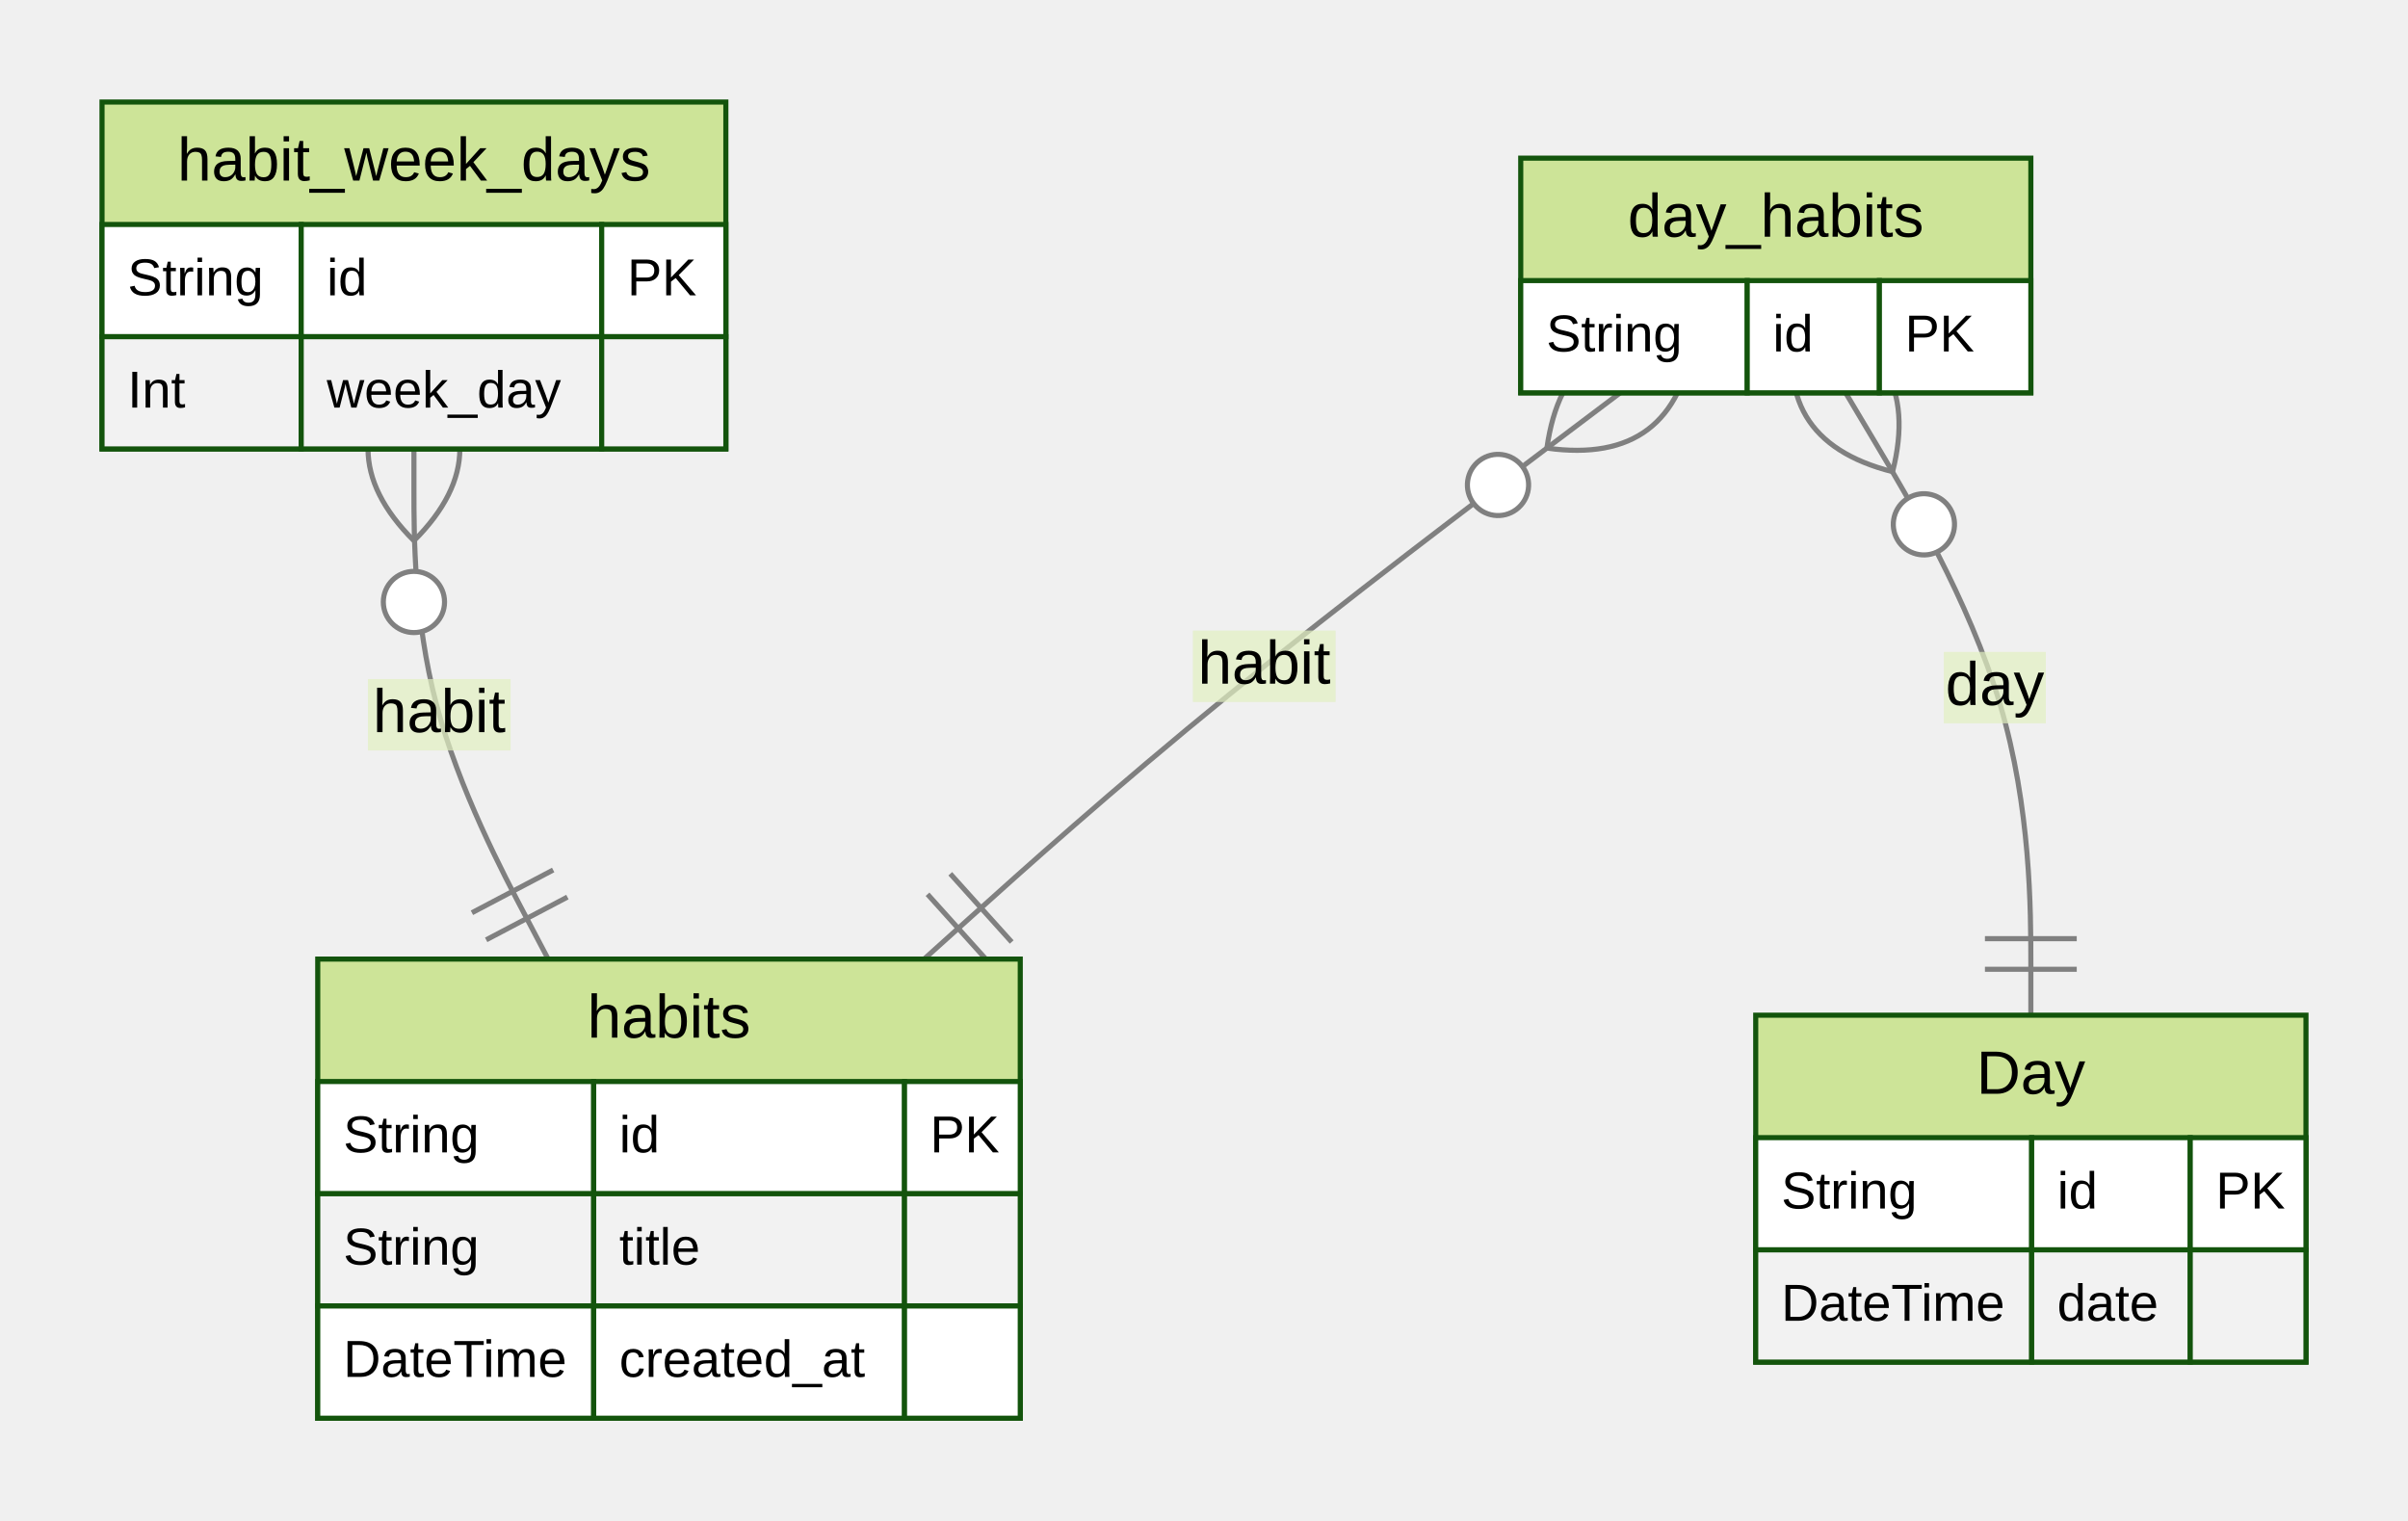
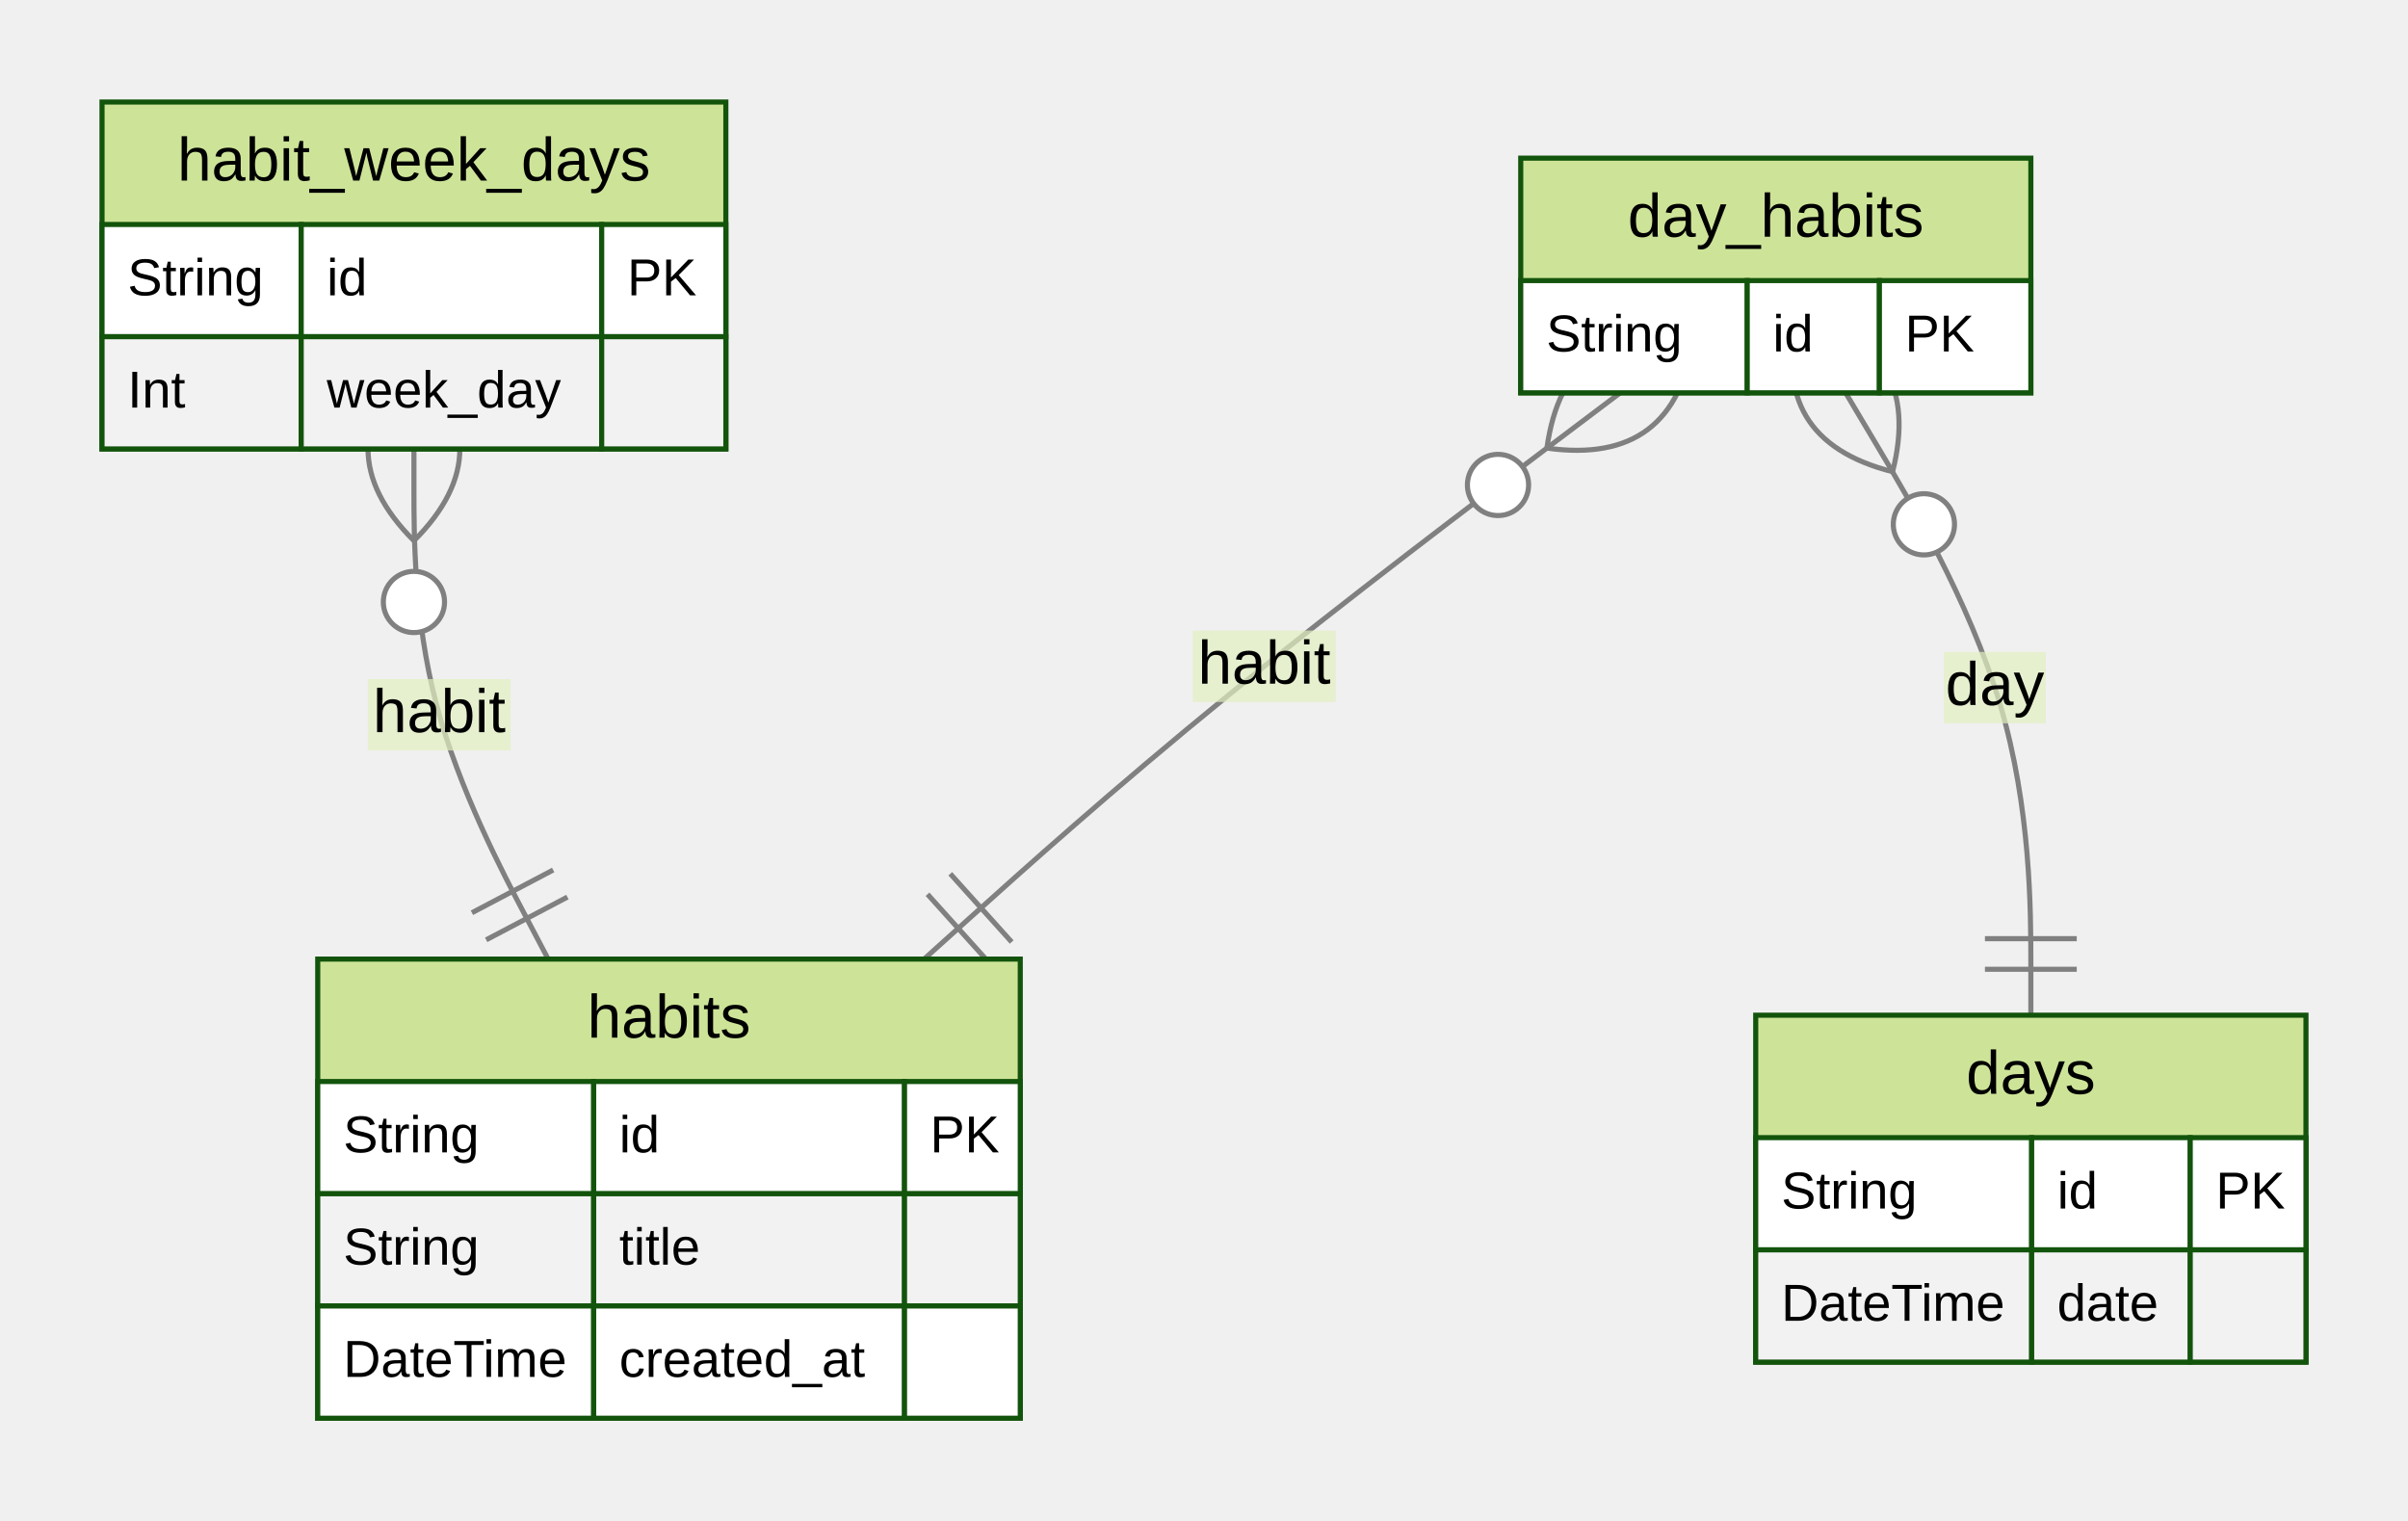
<svg xmlns="http://www.w3.org/2000/svg" aria-roledescription="er" viewBox="0 0 472.051 298" style="max-width: 472.051px; background-color: white;" width="100%" id="mermaid-0">
  <style>#mermaid-0{font-family:"trebuchet ms",verdana,arial,sans-serif;font-size:16px;fill:#000000;}#mermaid-0 .error-icon{fill:#552222;}#mermaid-0 .error-text{fill:#552222;stroke:#552222;}#mermaid-0 .edge-thickness-normal{stroke-width:2px;}#mermaid-0 .edge-thickness-thick{stroke-width:3.5px;}#mermaid-0 .edge-pattern-solid{stroke-dasharray:0;}#mermaid-0 .edge-pattern-dashed{stroke-dasharray:3;}#mermaid-0 .edge-pattern-dotted{stroke-dasharray:2;}#mermaid-0 .marker{fill:#000000;stroke:#000000;}#mermaid-0 .marker.cross{stroke:#000000;}#mermaid-0 svg{font-family:"trebuchet ms",verdana,arial,sans-serif;font-size:16px;}#mermaid-0 .entityBox{fill:#cde498;stroke:#13540c;}#mermaid-0 .attributeBoxOdd{fill:#ffffff;stroke:#13540c;}#mermaid-0 .attributeBoxEven{fill:#f2f2f2;stroke:#13540c;}#mermaid-0 .relationshipLabelBox{fill:hsl(78.158, 58.462%, 84.51%);opacity:0.7;background-color:hsl(78.158, 58.462%, 84.51%);}#mermaid-0 .relationshipLabelBox rect{opacity:0.5;}#mermaid-0 .relationshipLine{stroke:#000000;}#mermaid-0 .entityTitleText{text-anchor:middle;font-size:18px;fill:#000000;}#mermaid-0 :root{--mermaid-font-family:"trebuchet ms",verdana,arial,sans-serif;}</style>
  <g />
  <defs>
    <marker orient="auto" markerHeight="18" markerWidth="18" refY="9" refX="0" id="ONLY_ONE_START">
      <path d="M9,0 L9,18 M15,0 L15,18" fill="none" stroke="gray" />
    </marker>
  </defs>
  <defs>
    <marker orient="auto" markerHeight="18" markerWidth="18" refY="9" refX="18" id="ONLY_ONE_END">
      <path d="M3,0 L3,18 M9,0 L9,18" fill="none" stroke="gray" />
    </marker>
  </defs>
  <defs>
    <marker orient="auto" markerHeight="18" markerWidth="30" refY="9" refX="0" id="ZERO_OR_ONE_START">
      <circle r="6" cy="9" cx="21" fill="white" stroke="gray" />
      <path d="M9,0 L9,18" fill="none" stroke="gray" />
    </marker>
  </defs>
  <defs>
    <marker orient="auto" markerHeight="18" markerWidth="30" refY="9" refX="30" id="ZERO_OR_ONE_END">
      <circle r="6" cy="9" cx="9" fill="white" stroke="gray" />
      <path d="M21,0 L21,18" fill="none" stroke="gray" />
    </marker>
  </defs>
  <defs>
    <marker orient="auto" markerHeight="36" markerWidth="45" refY="18" refX="18" id="ONE_OR_MORE_START">
      <path d="M0,18 Q 18,0 36,18 Q 18,36 0,18 M42,9 L42,27" fill="none" stroke="gray" />
    </marker>
  </defs>
  <defs>
    <marker orient="auto" markerHeight="36" markerWidth="45" refY="18" refX="27" id="ONE_OR_MORE_END">
      <path d="M3,9 L3,27 M9,18 Q27,0 45,18 Q27,36 9,18" fill="none" stroke="gray" />
    </marker>
  </defs>
  <defs>
    <marker orient="auto" markerHeight="36" markerWidth="57" refY="18" refX="18" id="ZERO_OR_MORE_START">
      <circle r="6" cy="18" cx="48" fill="white" stroke="gray" />
      <path d="M0,18 Q18,0 36,18 Q18,36 0,18" fill="none" stroke="gray" />
    </marker>
  </defs>
  <defs>
    <marker orient="auto" markerHeight="36" markerWidth="57" refY="18" refX="39" id="ZERO_OR_MORE_END">
      <circle r="6" cy="18" cx="9" fill="white" stroke="gray" />
      <path d="M21,18 Q39,0 57,18 Q39,36 21,18" fill="none" stroke="gray" />
    </marker>
  </defs>
  <path style="stroke: gray; fill: none;" marker-start="url(#ZERO_OR_MORE_START)" marker-end="url(#ONLY_ONE_END)" d="M81.146,88L81.146,96.333C81.146,104.667,81.146,121.333,85.532,138C89.918,154.667,98.69,171.333,103.076,179.667L107.462,188" class="er relationshipLine" />
  <path style="stroke: gray; fill: none;" marker-start="url(#ZERO_OR_MORE_START)" marker-end="url(#ONLY_ONE_END)" d="M361.807,77L367.859,87.167C373.91,97.333,386.013,117.667,392.065,138C398.116,158.333,398.116,178.667,398.116,188.833L398.116,199" class="er relationshipLine" />
  <path style="stroke: gray; fill: none;" marker-start="url(#ZERO_OR_MORE_START)" marker-end="url(#ONLY_ONE_END)" d="M317.615,77L304.132,87.167C290.65,97.333,263.685,117.667,240.941,136.167C218.198,154.667,199.676,171.333,190.416,179.667L181.155,188" class="er relationshipLine" />
-   <g transform="translate(62.28748,188 )" id="entity-habits-f5c8d32b-a1d8-449e-ad05-f5d62dddffc6">
+   <g transform="translate(62.28748,188 )" id="entity-habits-acaaa125-7574-4c1e-9502-1dde2cfa0da6">
    <rect height="90" width="137.718" y="0" x="0" class="er entityBox" />
-     <text style="dominant-baseline: middle; text-anchor: middle; font-size: 12px;" transform="translate(68.85901,12)" y="0" x="0" id="text-entity-habits-f5c8d32b-a1d8-449e-ad05-f5d62dddffc6" class="er entityLabel">habits</text>
+     <text style="dominant-baseline: middle; text-anchor: middle; font-size: 12px;" transform="translate(68.85901,12)" y="0" x="0" id="text-entity-habits-acaaa125-7574-4c1e-9502-1dde2cfa0da6" class="er entityLabel">habits</text>
    <rect height="22" width="54.096" y="24" x="0" class="er attributeBoxOdd" />
-     <text style="dominant-baseline: middle; font-size: 10.2px;" transform="translate(5,35)" y="0" x="0" id="text-entity-habits-f5c8d32b-a1d8-449e-ad05-f5d62dddffc6-attr-1-type" class="er entityLabel">String</text>
+     <text style="dominant-baseline: middle; font-size: 10.2px;" transform="translate(5,35)" y="0" x="0" id="text-entity-habits-acaaa125-7574-4c1e-9502-1dde2cfa0da6-attr-1-type" class="er entityLabel">String</text>
    <rect height="22" width="60.935" y="24" x="54.096" class="er attributeBoxOdd" />
-     <text style="dominant-baseline: middle; font-size: 10.2px;" transform="translate(59.09555,35)" y="0" x="0" id="text-entity-habits-f5c8d32b-a1d8-449e-ad05-f5d62dddffc6-attr-1-name" class="er entityLabel">id</text>
+     <text style="dominant-baseline: middle; font-size: 10.2px;" transform="translate(59.09555,35)" y="0" x="0" id="text-entity-habits-acaaa125-7574-4c1e-9502-1dde2cfa0da6-attr-1-name" class="er entityLabel">id</text>
    <rect height="22" width="22.688" y="24" x="115.03" class="er attributeBoxOdd" />
-     <text style="dominant-baseline: middle; font-size: 10.2px;" transform="translate(120.0303,35)" y="0" x="0" id="text-entity-habits-f5c8d32b-a1d8-449e-ad05-f5d62dddffc6-attr-1-key" class="er entityLabel">PK</text>
+     <text style="dominant-baseline: middle; font-size: 10.2px;" transform="translate(120.0303,35)" y="0" x="0" id="text-entity-habits-acaaa125-7574-4c1e-9502-1dde2cfa0da6-attr-1-key" class="er entityLabel">PK</text>
    <rect height="22" width="54.096" y="46" x="0" class="er attributeBoxEven" />
-     <text style="dominant-baseline: middle; font-size: 10.2px;" transform="translate(5,57)" y="0" x="0" id="text-entity-habits-f5c8d32b-a1d8-449e-ad05-f5d62dddffc6-attr-2-type" class="er entityLabel">String</text>
+     <text style="dominant-baseline: middle; font-size: 10.2px;" transform="translate(5,57)" y="0" x="0" id="text-entity-habits-acaaa125-7574-4c1e-9502-1dde2cfa0da6-attr-2-type" class="er entityLabel">String</text>
    <rect height="22" width="60.935" y="46" x="54.096" class="er attributeBoxEven" />
-     <text style="dominant-baseline: middle; font-size: 10.2px;" transform="translate(59.09555,57)" y="0" x="0" id="text-entity-habits-f5c8d32b-a1d8-449e-ad05-f5d62dddffc6-attr-2-name" class="er entityLabel">title</text>
+     <text style="dominant-baseline: middle; font-size: 10.2px;" transform="translate(59.09555,57)" y="0" x="0" id="text-entity-habits-acaaa125-7574-4c1e-9502-1dde2cfa0da6-attr-2-name" class="er entityLabel">title</text>
    <rect height="22" width="22.688" y="46" x="115.03" class="er attributeBoxEven" />
-     <text style="dominant-baseline: middle; font-size: 10.2px;" transform="translate(120.0303,57)" y="0" x="0" id="text-entity-habits-f5c8d32b-a1d8-449e-ad05-f5d62dddffc6-attr-2-key" class="er entityLabel" />
+     <text style="dominant-baseline: middle; font-size: 10.2px;" transform="translate(120.0303,57)" y="0" x="0" id="text-entity-habits-acaaa125-7574-4c1e-9502-1dde2cfa0da6-attr-2-key" class="er entityLabel" />
    <rect height="22" width="54.096" y="68" x="0" class="er attributeBoxOdd" />
-     <text style="dominant-baseline: middle; font-size: 10.2px;" transform="translate(5,79)" y="0" x="0" id="text-entity-habits-f5c8d32b-a1d8-449e-ad05-f5d62dddffc6-attr-3-type" class="er entityLabel">DateTime</text>
+     <text style="dominant-baseline: middle; font-size: 10.2px;" transform="translate(5,79)" y="0" x="0" id="text-entity-habits-acaaa125-7574-4c1e-9502-1dde2cfa0da6-attr-3-type" class="er entityLabel">DateTime</text>
    <rect height="22" width="60.935" y="68" x="54.096" class="er attributeBoxOdd" />
-     <text style="dominant-baseline: middle; font-size: 10.2px;" transform="translate(59.09555,79)" y="0" x="0" id="text-entity-habits-f5c8d32b-a1d8-449e-ad05-f5d62dddffc6-attr-3-name" class="er entityLabel">created_at</text>
+     <text style="dominant-baseline: middle; font-size: 10.2px;" transform="translate(59.09555,79)" y="0" x="0" id="text-entity-habits-acaaa125-7574-4c1e-9502-1dde2cfa0da6-attr-3-name" class="er entityLabel">created_at</text>
    <rect height="22" width="22.688" y="68" x="115.03" class="er attributeBoxOdd" />
-     <text style="dominant-baseline: middle; font-size: 10.2px;" transform="translate(120.0303,79)" y="0" x="0" id="text-entity-habits-f5c8d32b-a1d8-449e-ad05-f5d62dddffc6-attr-3-key" class="er entityLabel" />
+     <text style="dominant-baseline: middle; font-size: 10.2px;" transform="translate(120.0303,79)" y="0" x="0" id="text-entity-habits-acaaa125-7574-4c1e-9502-1dde2cfa0da6-attr-3-key" class="er entityLabel" />
  </g>
-   <g transform="translate(20,20 )" id="entity-habitweekdays-e0740c15-a679-4095-9342-fdd80a9cf452">
+   <g transform="translate(20,20 )" id="entity-habitweekdays-888504a6-d2ff-4ae0-a5ad-a964e4e048cc">
    <rect height="68" width="122.293" y="0" x="0" class="er entityBox" />
-     <text style="dominant-baseline: middle; text-anchor: middle; font-size: 12px;" transform="translate(61.14648,12)" y="0" x="0" id="text-entity-habitweekdays-e0740c15-a679-4095-9342-fdd80a9cf452" class="er entityLabel">habit_week_days</text>
+     <text style="dominant-baseline: middle; text-anchor: middle; font-size: 12px;" transform="translate(61.14648,12)" y="0" x="0" id="text-entity-habitweekdays-888504a6-d2ff-4ae0-a5ad-a964e4e048cc" class="er entityLabel">habit_week_days</text>
    <rect height="22" width="39.048" y="24" x="0" class="er attributeBoxOdd" />
-     <text style="dominant-baseline: middle; font-size: 10.2px;" transform="translate(5,35)" y="0" x="0" id="text-entity-habitweekdays-e0740c15-a679-4095-9342-fdd80a9cf452-attr-1-type" class="er entityLabel">String</text>
+     <text style="dominant-baseline: middle; font-size: 10.2px;" transform="translate(5,35)" y="0" x="0" id="text-entity-habitweekdays-888504a6-d2ff-4ae0-a5ad-a964e4e048cc-attr-1-type" class="er entityLabel">String</text>
    <rect height="22" width="58.904" y="24" x="39.048" class="er attributeBoxOdd" />
-     <text style="dominant-baseline: middle; font-size: 10.2px;" transform="translate(44.04844,35)" y="0" x="0" id="text-entity-habitweekdays-e0740c15-a679-4095-9342-fdd80a9cf452-attr-1-name" class="er entityLabel">id</text>
+     <text style="dominant-baseline: middle; font-size: 10.2px;" transform="translate(44.04844,35)" y="0" x="0" id="text-entity-habitweekdays-888504a6-d2ff-4ae0-a5ad-a964e4e048cc-attr-1-name" class="er entityLabel">id</text>
    <rect height="22" width="24.34" y="24" x="97.953" class="er attributeBoxOdd" />
-     <text style="dominant-baseline: middle; font-size: 10.2px;" transform="translate(102.9529,35)" y="0" x="0" id="text-entity-habitweekdays-e0740c15-a679-4095-9342-fdd80a9cf452-attr-1-key" class="er entityLabel">PK</text>
+     <text style="dominant-baseline: middle; font-size: 10.2px;" transform="translate(102.9529,35)" y="0" x="0" id="text-entity-habitweekdays-888504a6-d2ff-4ae0-a5ad-a964e4e048cc-attr-1-key" class="er entityLabel">PK</text>
    <rect height="22" width="39.048" y="46" x="0" class="er attributeBoxEven" />
-     <text style="dominant-baseline: middle; font-size: 10.2px;" transform="translate(5,57)" y="0" x="0" id="text-entity-habitweekdays-e0740c15-a679-4095-9342-fdd80a9cf452-attr-2-type" class="er entityLabel">Int</text>
+     <text style="dominant-baseline: middle; font-size: 10.2px;" transform="translate(5,57)" y="0" x="0" id="text-entity-habitweekdays-888504a6-d2ff-4ae0-a5ad-a964e4e048cc-attr-2-type" class="er entityLabel">Int</text>
    <rect height="22" width="58.904" y="46" x="39.048" class="er attributeBoxEven" />
-     <text style="dominant-baseline: middle; font-size: 10.2px;" transform="translate(44.04844,57)" y="0" x="0" id="text-entity-habitweekdays-e0740c15-a679-4095-9342-fdd80a9cf452-attr-2-name" class="er entityLabel">week_day</text>
+     <text style="dominant-baseline: middle; font-size: 10.2px;" transform="translate(44.04844,57)" y="0" x="0" id="text-entity-habitweekdays-888504a6-d2ff-4ae0-a5ad-a964e4e048cc-attr-2-name" class="er entityLabel">week_day</text>
    <rect height="22" width="24.34" y="46" x="97.953" class="er attributeBoxEven" />
-     <text style="dominant-baseline: middle; font-size: 10.2px;" transform="translate(102.9529,57)" y="0" x="0" id="text-entity-habitweekdays-e0740c15-a679-4095-9342-fdd80a9cf452-attr-2-key" class="er entityLabel" />
+     <text style="dominant-baseline: middle; font-size: 10.2px;" transform="translate(102.9529,57)" y="0" x="0" id="text-entity-habitweekdays-888504a6-d2ff-4ae0-a5ad-a964e4e048cc-attr-2-key" class="er entityLabel" />
  </g>
-   <g transform="translate(344.182,199 )" id="entity-Day-68408738-7f68-4573-8bad-a0f1174ae30d">
+   <g transform="translate(344.182,199 )" id="entity-days-2b9bb667-8ba4-4b18-9eb0-f7c3526a78c2">
    <rect height="68" width="107.869" y="0" x="0" class="er entityBox" />
-     <text style="dominant-baseline: middle; text-anchor: middle; font-size: 12px;" transform="translate(53.93452,12)" y="0" x="0" id="text-entity-Day-68408738-7f68-4573-8bad-a0f1174ae30d" class="er entityLabel">Day</text>
+     <text style="dominant-baseline: middle; text-anchor: middle; font-size: 12px;" transform="translate(53.93452,12)" y="0" x="0" id="text-entity-days-2b9bb667-8ba4-4b18-9eb0-f7c3526a78c2" class="er entityLabel">days</text>
    <rect height="22" width="54.096" y="24" x="0" class="er attributeBoxOdd" />
-     <text style="dominant-baseline: middle; font-size: 10.2px;" transform="translate(5,35)" y="0" x="0" id="text-entity-Day-68408738-7f68-4573-8bad-a0f1174ae30d-attr-1-type" class="er entityLabel">String</text>
+     <text style="dominant-baseline: middle; font-size: 10.2px;" transform="translate(5,35)" y="0" x="0" id="text-entity-days-2b9bb667-8ba4-4b18-9eb0-f7c3526a78c2-attr-1-type" class="er entityLabel">String</text>
    <rect height="22" width="31.086" y="24" x="54.096" class="er attributeBoxOdd" />
-     <text style="dominant-baseline: middle; font-size: 10.2px;" transform="translate(59.09555,35)" y="0" x="0" id="text-entity-Day-68408738-7f68-4573-8bad-a0f1174ae30d-attr-1-name" class="er entityLabel">id</text>
+     <text style="dominant-baseline: middle; font-size: 10.2px;" transform="translate(59.09555,35)" y="0" x="0" id="text-entity-days-2b9bb667-8ba4-4b18-9eb0-f7c3526a78c2-attr-1-name" class="er entityLabel">id</text>
    <rect height="22" width="22.688" y="24" x="85.181" class="er attributeBoxOdd" />
-     <text style="dominant-baseline: middle; font-size: 10.2px;" transform="translate(90.18137,35)" y="0" x="0" id="text-entity-Day-68408738-7f68-4573-8bad-a0f1174ae30d-attr-1-key" class="er entityLabel">PK</text>
+     <text style="dominant-baseline: middle; font-size: 10.2px;" transform="translate(90.18137,35)" y="0" x="0" id="text-entity-days-2b9bb667-8ba4-4b18-9eb0-f7c3526a78c2-attr-1-key" class="er entityLabel">PK</text>
    <rect height="22" width="54.096" y="46" x="0" class="er attributeBoxEven" />
-     <text style="dominant-baseline: middle; font-size: 10.2px;" transform="translate(5,57)" y="0" x="0" id="text-entity-Day-68408738-7f68-4573-8bad-a0f1174ae30d-attr-2-type" class="er entityLabel">DateTime</text>
+     <text style="dominant-baseline: middle; font-size: 10.2px;" transform="translate(5,57)" y="0" x="0" id="text-entity-days-2b9bb667-8ba4-4b18-9eb0-f7c3526a78c2-attr-2-type" class="er entityLabel">DateTime</text>
    <rect height="22" width="31.086" y="46" x="54.096" class="er attributeBoxEven" />
-     <text style="dominant-baseline: middle; font-size: 10.2px;" transform="translate(59.09555,57)" y="0" x="0" id="text-entity-Day-68408738-7f68-4573-8bad-a0f1174ae30d-attr-2-name" class="er entityLabel">date</text>
+     <text style="dominant-baseline: middle; font-size: 10.2px;" transform="translate(59.09555,57)" y="0" x="0" id="text-entity-days-2b9bb667-8ba4-4b18-9eb0-f7c3526a78c2-attr-2-name" class="er entityLabel">date</text>
    <rect height="22" width="22.688" y="46" x="85.181" class="er attributeBoxEven" />
-     <text style="dominant-baseline: middle; font-size: 10.2px;" transform="translate(90.18137,57)" y="0" x="0" id="text-entity-Day-68408738-7f68-4573-8bad-a0f1174ae30d-attr-2-key" class="er entityLabel" />
+     <text style="dominant-baseline: middle; font-size: 10.2px;" transform="translate(90.18137,57)" y="0" x="0" id="text-entity-days-2b9bb667-8ba4-4b18-9eb0-f7c3526a78c2-attr-2-key" class="er entityLabel" />
  </g>
-   <g transform="translate(298.1165,31 )" id="entity-dayhabits-11d72e64-0a5c-46ba-bfd2-3cfd2067e583">
+   <g transform="translate(298.1165,31 )" id="entity-dayhabits-d8b3db45-57c7-46a7-aff4-ae92d4c778b2">
    <rect height="46" width="100" y="0" x="0" class="er entityBox" />
-     <text style="dominant-baseline: middle; text-anchor: middle; font-size: 12px;" transform="translate(50,12)" y="0" x="0" id="text-entity-dayhabits-11d72e64-0a5c-46ba-bfd2-3cfd2067e583" class="er entityLabel">day_habits</text>
+     <text style="dominant-baseline: middle; text-anchor: middle; font-size: 12px;" transform="translate(50,12)" y="0" x="0" id="text-entity-dayhabits-d8b3db45-57c7-46a7-aff4-ae92d4c778b2" class="er entityLabel">day_habits</text>
    <rect height="22" width="44.399" y="24" x="0" class="er attributeBoxOdd" />
-     <text style="dominant-baseline: middle; font-size: 10.2px;" transform="translate(5,35)" y="0" x="0" id="text-entity-dayhabits-11d72e64-0a5c-46ba-bfd2-3cfd2067e583-attr-1-type" class="er entityLabel">String</text>
+     <text style="dominant-baseline: middle; font-size: 10.2px;" transform="translate(5,35)" y="0" x="0" id="text-entity-dayhabits-d8b3db45-57c7-46a7-aff4-ae92d4c778b2-attr-1-type" class="er entityLabel">String</text>
    <rect height="22" width="25.911" y="24" x="44.399" class="er attributeBoxOdd" />
-     <text style="dominant-baseline: middle; font-size: 10.2px;" transform="translate(49.39862,35)" y="0" x="0" id="text-entity-dayhabits-11d72e64-0a5c-46ba-bfd2-3cfd2067e583-attr-1-name" class="er entityLabel">id</text>
+     <text style="dominant-baseline: middle; font-size: 10.2px;" transform="translate(49.39862,35)" y="0" x="0" id="text-entity-dayhabits-d8b3db45-57c7-46a7-aff4-ae92d4c778b2-attr-1-name" class="er entityLabel">id</text>
    <rect height="22" width="29.69" y="24" x="70.31" class="er attributeBoxOdd" />
-     <text style="dominant-baseline: middle; font-size: 10.2px;" transform="translate(75.30976,35)" y="0" x="0" id="text-entity-dayhabits-11d72e64-0a5c-46ba-bfd2-3cfd2067e583-attr-1-key" class="er entityLabel">PK</text>
+     <text style="dominant-baseline: middle; font-size: 10.2px;" transform="translate(75.30976,35)" y="0" x="0" id="text-entity-dayhabits-d8b3db45-57c7-46a7-aff4-ae92d4c778b2-attr-1-key" class="er entityLabel">PK</text>
  </g>
  <rect height="14" width="27.969" y="133.109" x="72.126" class="er relationshipLabelBox" />
  <text style="text-anchor: middle; dominant-baseline: middle; font-size: 12px;" y="140.109" x="86.11" id="rel1" class="er relationshipLabel">habit</text>
  <rect height="14" width="19.99" y="127.788" x="381.065" class="er relationshipLabelBox" />
  <text style="text-anchor: middle; dominant-baseline: middle; font-size: 12px;" y="134.788" x="391.06" id="rel2" class="er relationshipLabel">day</text>
  <rect height="14" width="27.969" y="123.605" x="233.851" class="er relationshipLabelBox" />
  <text style="text-anchor: middle; dominant-baseline: middle; font-size: 12px;" y="130.605" x="247.836" id="rel3" class="er relationshipLabel">habit</text>
</svg>
